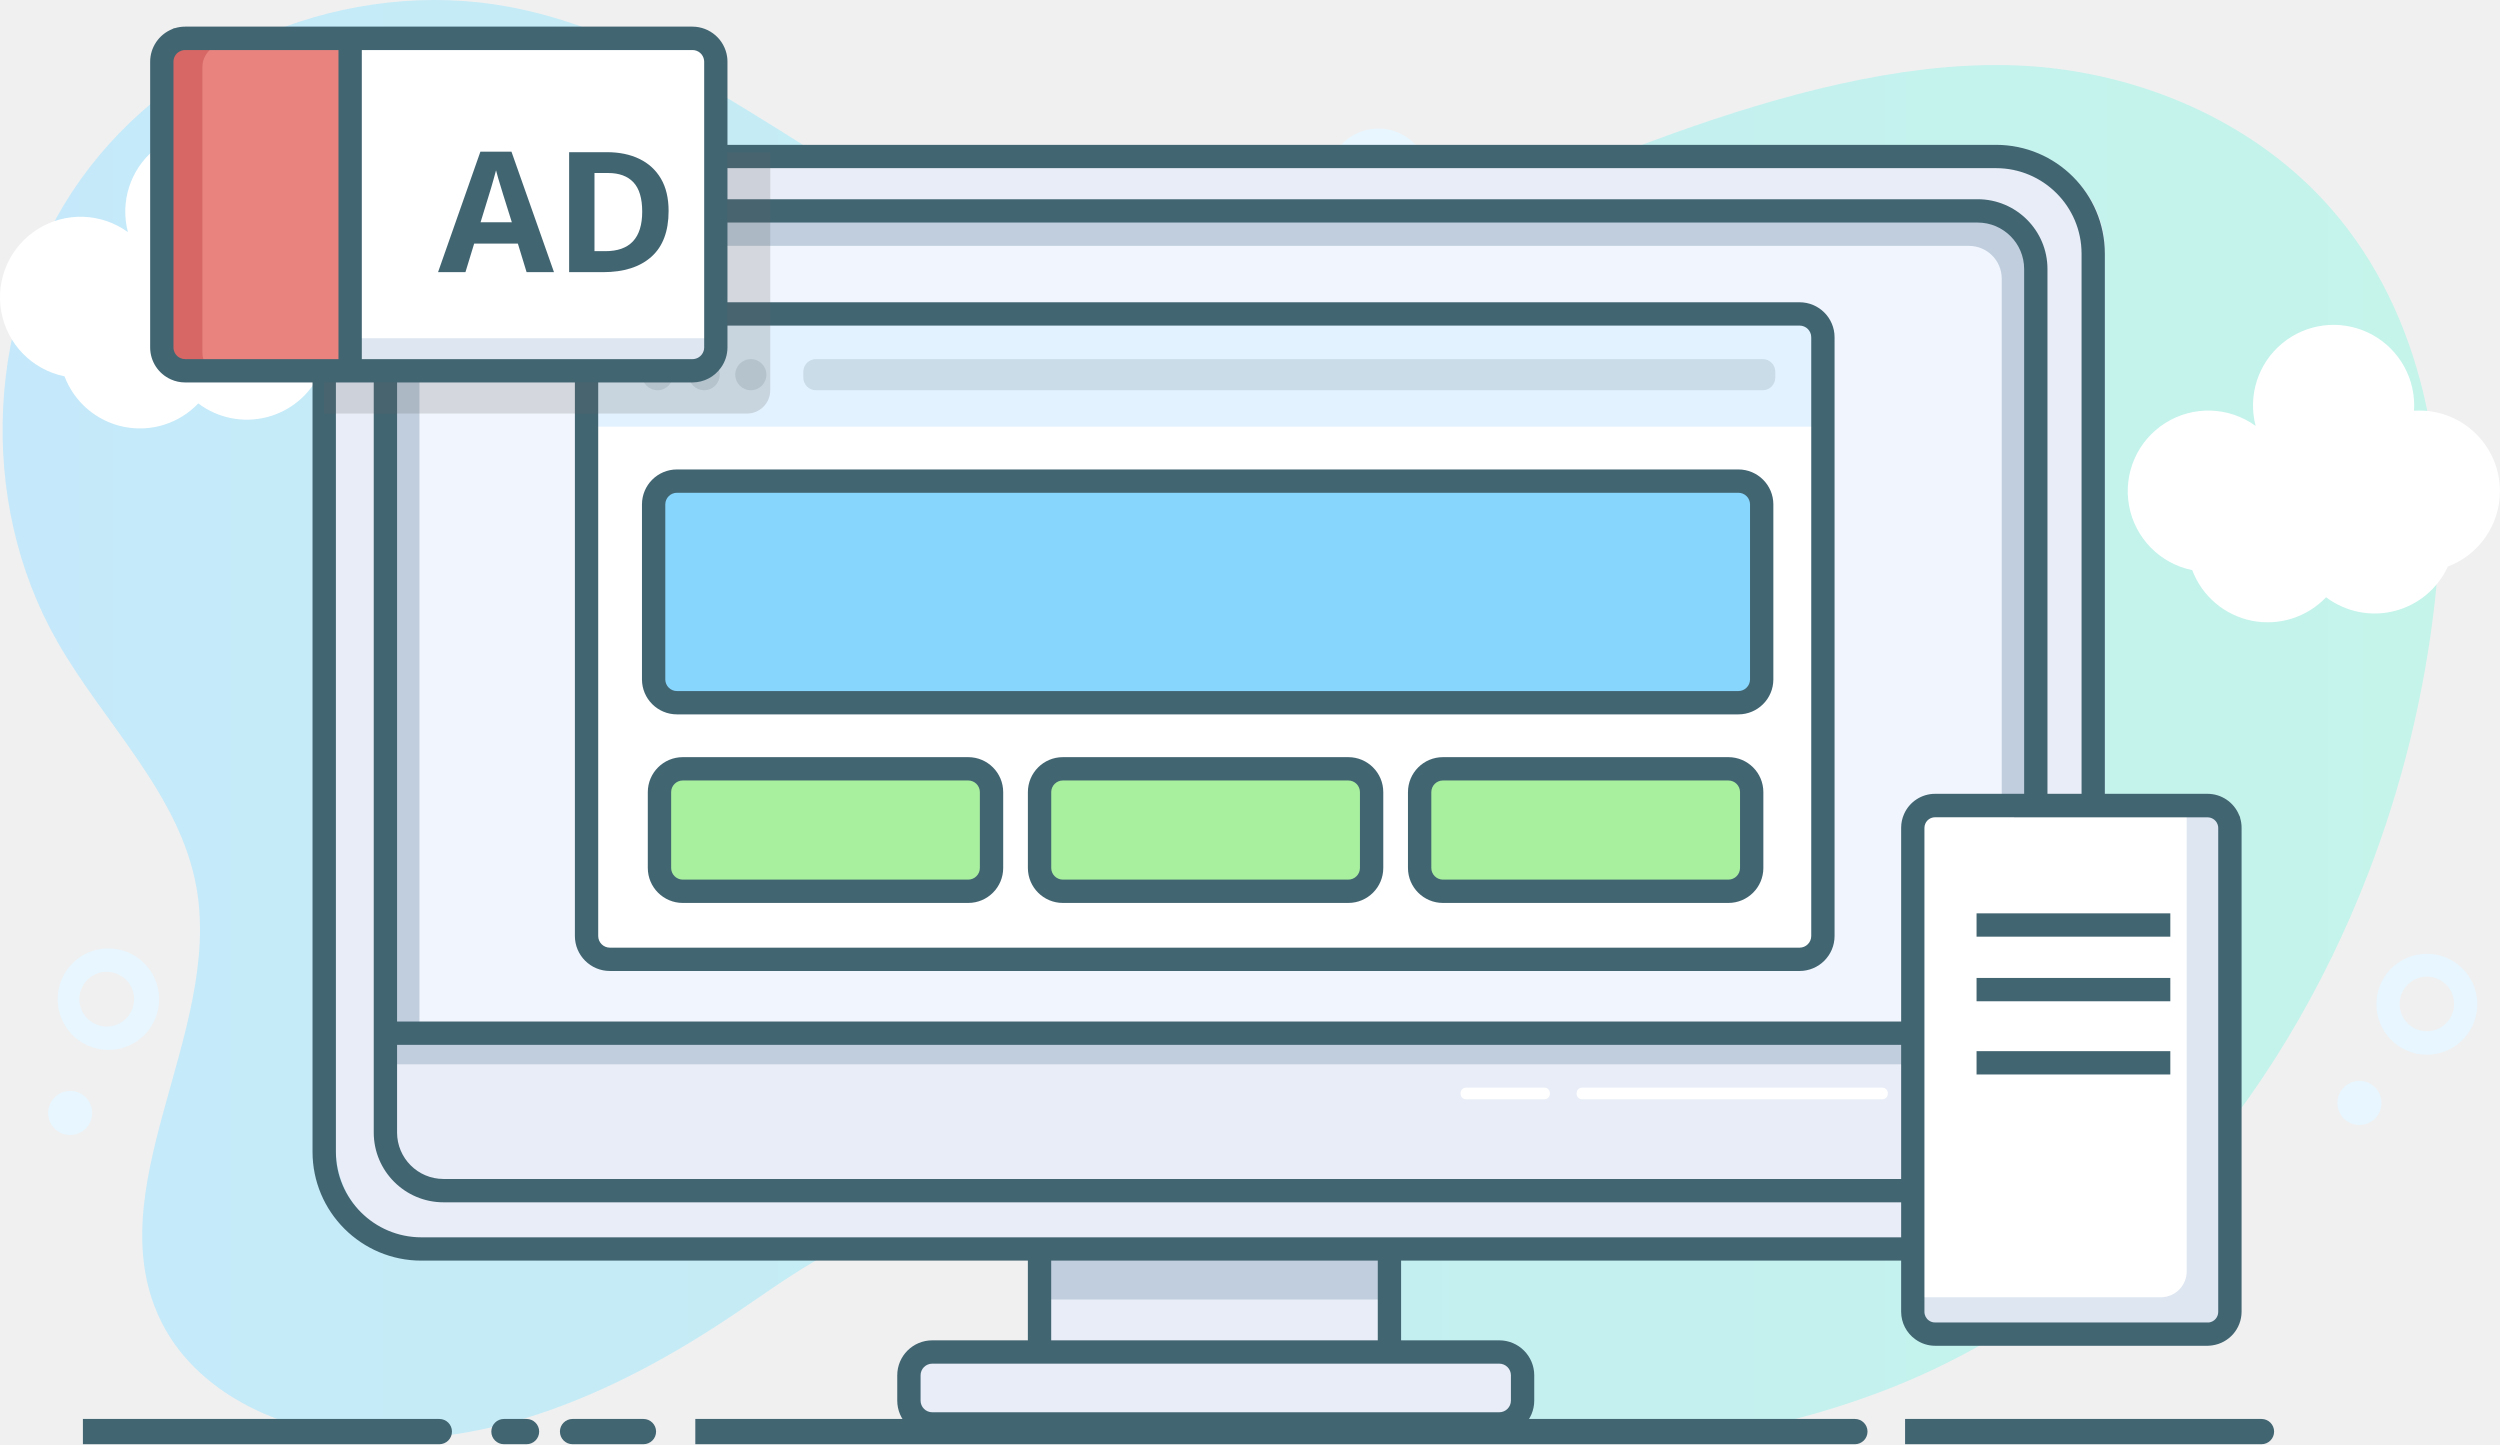
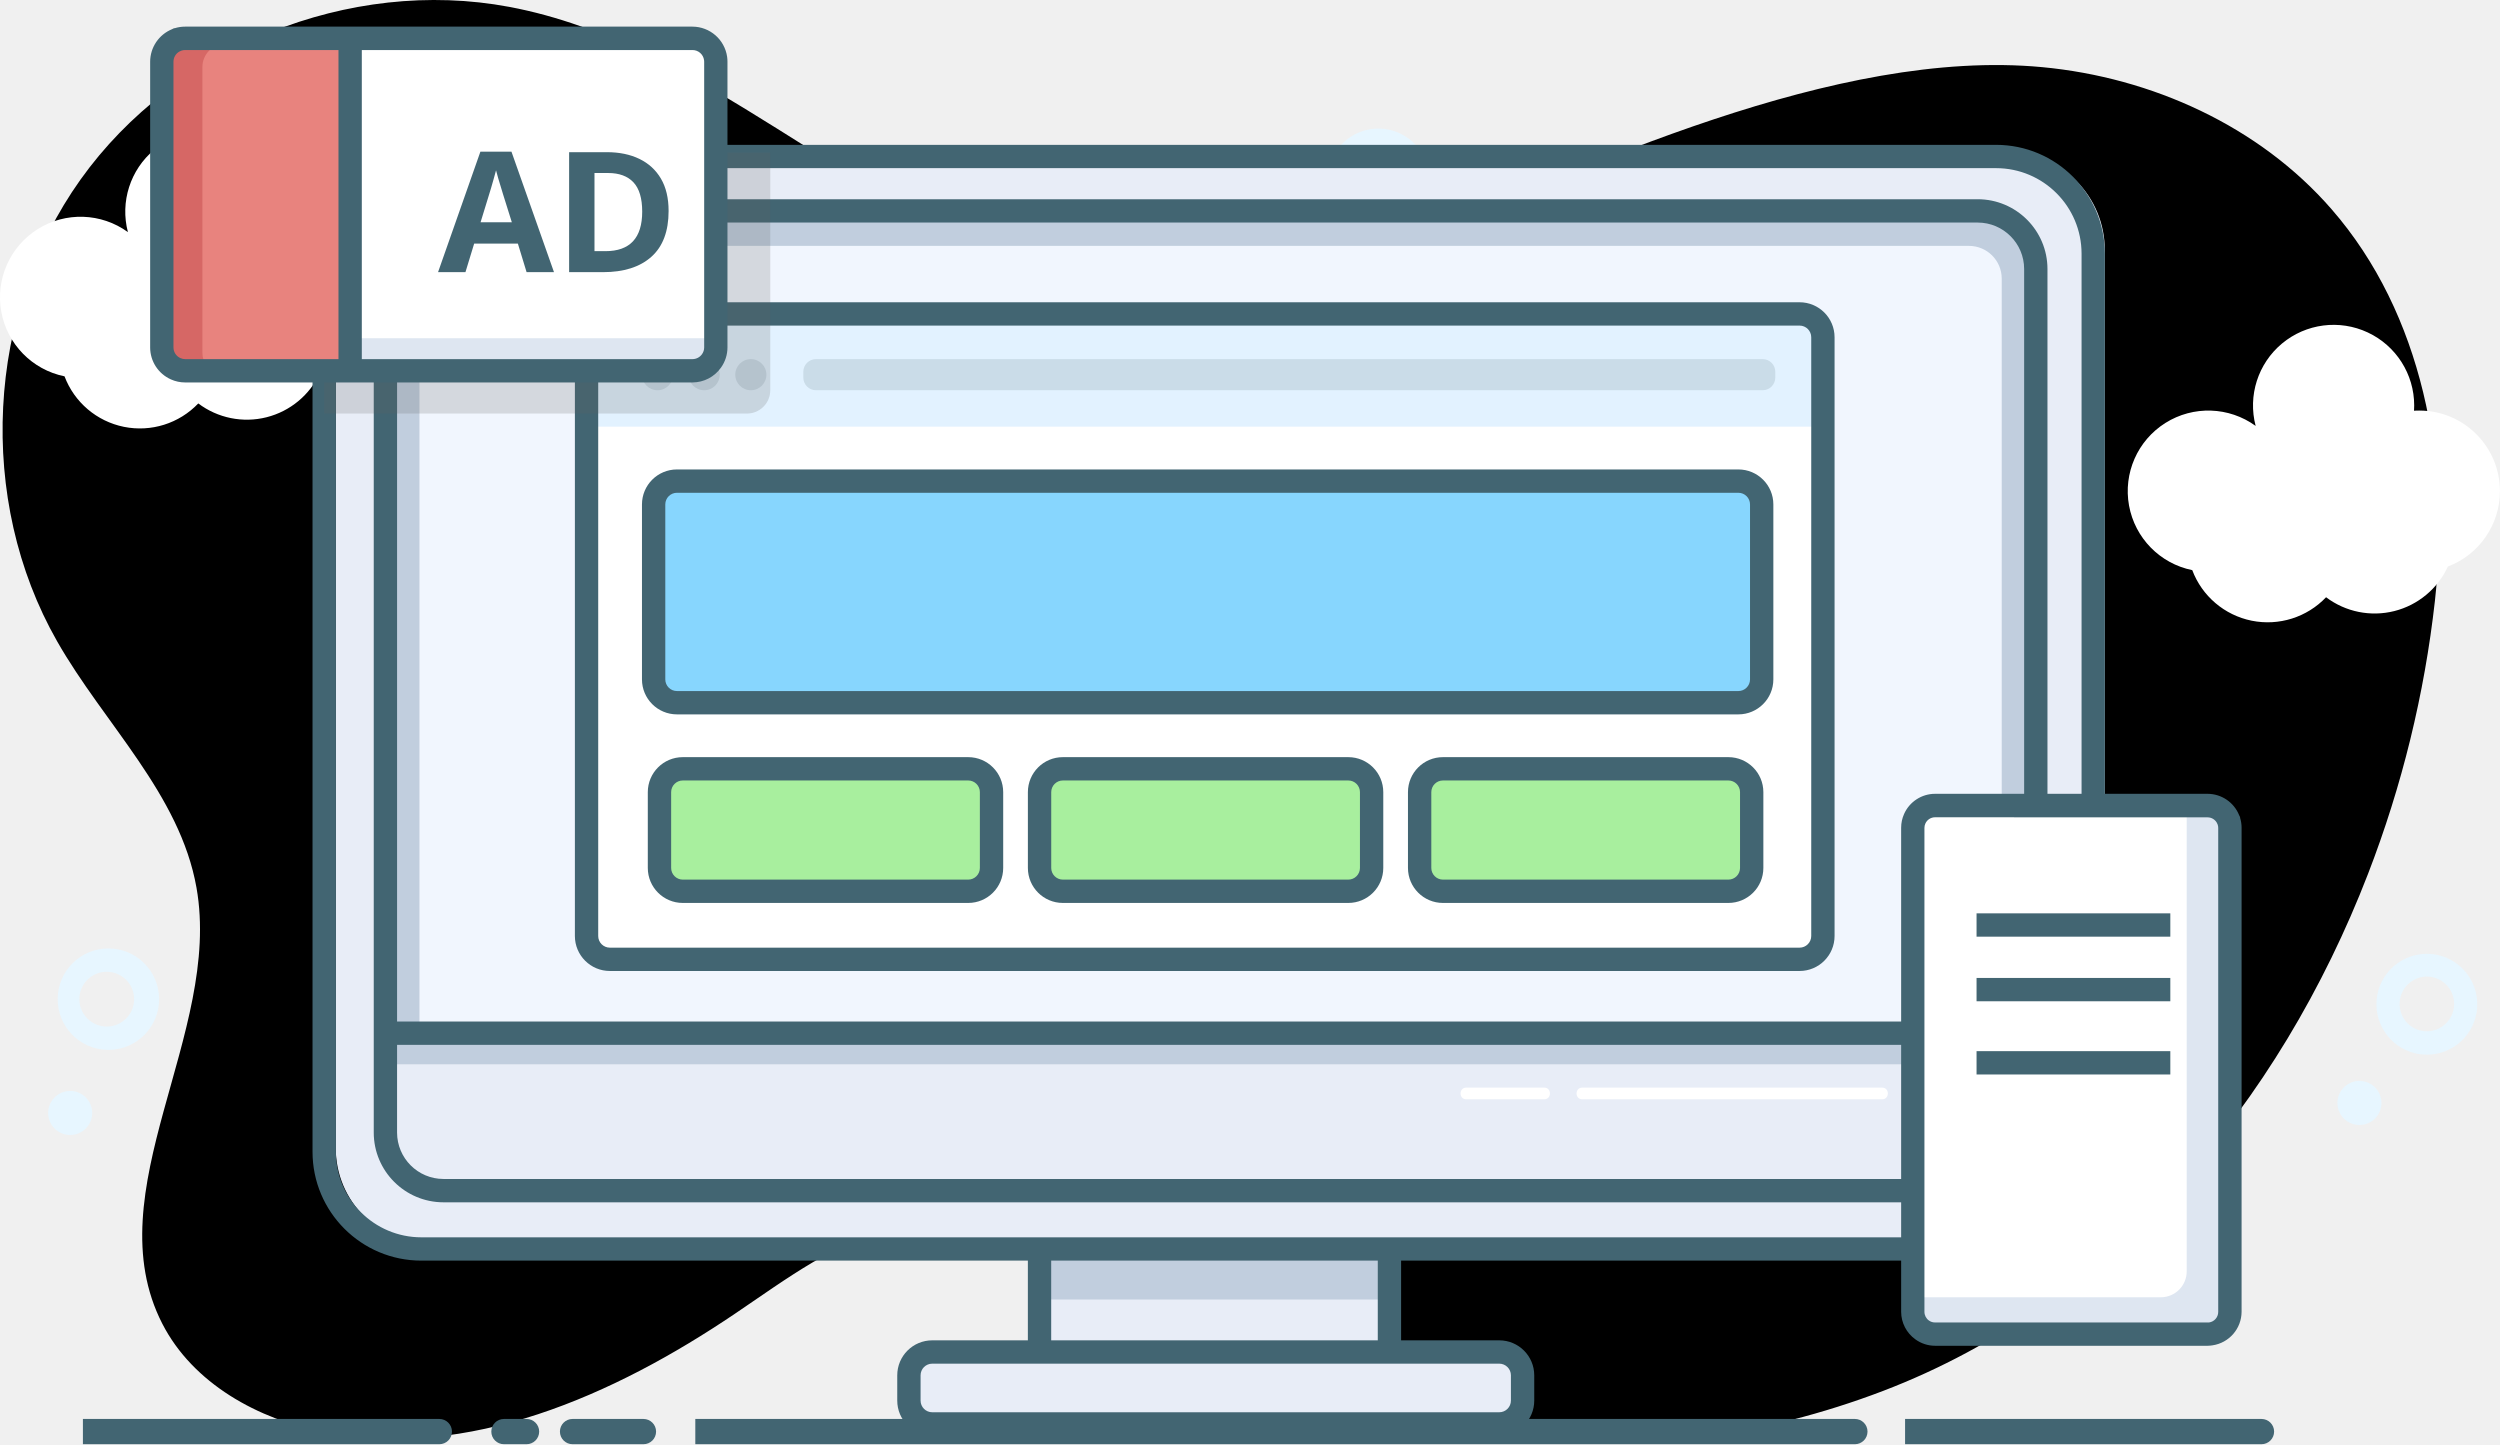
<svg xmlns="http://www.w3.org/2000/svg" viewBox="0 0 1286.04 742.93">
  <defs>
    <style>.cls-1{fill:url(#linear-gradient);}.cls-2{fill:#e7f6ff;}.cls-3{fill:none;}.cls-18,.cls-4{fill:#426572;}.cls-5{fill:#fff;}.cls-6{fill:#e8edf7;}.cls-7{fill:#c1cede;}.cls-8{fill:#f1f6fe;}.cls-9{fill:#e2f2ff;}.cls-10{fill:#cadce8;}.cls-11{fill:#87d6fe;}.cls-12{fill:#a8ef9e;}.cls-13,.cls-14{fill:#606060;}.cls-13{opacity:0.1;}.cls-14{opacity:0.2;}.cls-15{fill:#dee6f1;}.cls-16{fill:#e8837e;}.cls-17{fill:#d66765;}.cls-18{font-size:86.44px;font-family:Dosis-Bold, Dosis;font-weight:700;}</style>
    <linearGradient id="linear-gradient" x1="1.32" y1="371.19" x2="1254.6" y2="371.19" gradientUnits="userSpaceOnUse">
-       <stop offset="0" stop-color="#c5e9fa" />
-       <stop offset="1" stop-color="#c4f4ea" />
+       <stop offset="0" stopColor="#c5e9fa" />
+       <stop offset="1" stopColor="#c4f4ea" />
    </linearGradient>
  </defs>
  <g id="Layer_2" data-name="Layer 2">
    <g id="Layer_1-2" data-name="Layer 1">
      <path class="cls-1" d="M1218.18,449.46c-45.45,117.68-130.9,220.78-249.59,266.09a431.14,431.14,0,0,1-47.21,14.95C836.7,752.09,744.06,744.58,666,705.24c-33.13-16.71-63.34-38.79-96.59-55.26S498.19,622.73,462,630.86c-31.16,7-57.45,27.06-83.92,44.93-62.4,42.13-137.43,75.47-211.32,61-34-6.65-67.48-25.07-83.27-55.86-34.9-68.07,30.92-149,17.59-224.28-8.53-48.18-47.49-84.26-71.71-126.78C-12.08,257.14-7.18,160.53,41.42,92.38S179.74-11.92,262,3.54C362.31,22.4,438.15,107.29,535.69,137.33c61,18.77,127.23,13.17,185.49-11.55,94.13-39.95,223.45-101.22,329.38-91.24,56.33,5.31,111.58,30.31,148.76,73,47,53.89,61.09,130.4,53.25,201.46A563.35,563.35,0,0,1,1218.18,449.46Z" />
      <path class="cls-2" d="M1248.42,542.54a26.3,26.3,0,0,1-6.2-.75,25.94,25.94,0,1,1,6.2.75Zm0-40.18a14.09,14.09,0,0,0-3.32,27.77h0a14.08,14.08,0,1,0,3.32-27.77Z" />
      <circle class="cls-2" cx="1213.76" cy="567.4" r="11.33" transform="translate(376.29 1613.25) rotate(-76.37)" />
      <path class="cls-2" d="M55.19,540.07a26.09,26.09,0,1,1,1.14,0Zm0-40.17H54.6a14.09,14.09,0,1,0,.61,0Z" />
      <circle class="cls-2" cx="36.08" cy="572.54" r="11.33" transform="translate(-24.62 2.08) rotate(-2.47)" />
      <path class="cls-2" d="M709.08,118.26A26.06,26.06,0,1,1,724,113.55,26.07,26.07,0,0,1,709.08,118.26ZM709,78.1a14.14,14.14,0,1,0,2.47.22A14.17,14.17,0,0,0,709,78.1Z" />
      <circle class="cls-2" cx="649.4" cy="107.59" r="11.33" transform="translate(55.91 392.32) rotate(-35.04)" />
      <rect class="cls-3" x="713.36" y="105.14" width="44.48" height="44.48" />
      <rect class="cls-3" x="713.36" y="105.14" width="44.48" height="44.48" />
      <path class="cls-4" d="M839.66,724.13" />
      <path class="cls-5" d="M1286,252.66a41.46,41.46,0,0,0-41.46-41.46c-.92,0-1.83,0-2.73.09.06-.9.09-1.81.09-2.73a41.46,41.46,0,1,0-81.56,10.54,41.46,41.46,0,1,0-32.61,74.19,41.46,41.46,0,0,0,68.84,13.94,41.46,41.46,0,0,0,62.66-15.8A41.47,41.47,0,0,0,1286,252.66Z" />
      <path class="cls-5" d="M191.45,153A41.46,41.46,0,0,0,150,111.5c-.92,0-1.83,0-2.73.09.06-.9.09-1.81.09-2.73A41.46,41.46,0,1,0,65.8,119.4a41.46,41.46,0,1,0-32.61,74.19A41.46,41.46,0,0,0,102,207.53a41.46,41.46,0,0,0,62.66-15.8A41.47,41.47,0,0,0,191.45,153Z" />
      <path class="cls-4" d="M954.18,742.93H357.68v-13h596.5a6.5,6.5,0,1,1,0,13Z" />
      <path class="cls-4" d="M331,742.93H294.53a6.5,6.5,0,0,1,0-13H331a6.5,6.5,0,1,1,0,13Z" />
      <path class="cls-4" d="M270.86,742.93H259.24a6.5,6.5,0,0,1,0-13h11.62a6.5,6.5,0,0,1,0,13Z" />
      <path class="cls-4" d="M1163.34,742.93H980v-13h183.34a6.5,6.5,0,0,1,0,13Z" />
      <path class="cls-4" d="M226,742.93H42.65v-13H226a6.5,6.5,0,1,1,0,13Z" />
      <rect class="cls-6" x="537.24" y="541.49" width="180" height="174" rx="12" ry="12" />
      <rect class="cls-7" x="537.24" y="613.49" width="180" height="55" />
      <path class="cls-4" d="M702.75,723.49h-156a18,18,0,0,1-18-18v-150a18,18,0,0,1,18-18h156a18,18,0,0,1,18,18v150A18,18,0,0,1,702.75,723.49Zm-156-174a6,6,0,0,0-6,6v150a6,6,0,0,0,6,6h156a6,6,0,0,0,6-6v-150a6,6,0,0,0-6-6Z" />
      <path class="cls-6" d="M1082.74,128.47v462a50,50,0,0,1-37.17,48.32h0a49.94,49.94,0,0,1-12.79,1.65H222.71a50,50,0,0,1-50-50v-462a49.78,49.78,0,0,1,7.38-26.16c.63-1,1.3-2,2-3a50.06,50.06,0,0,1,21.82-17.18h0a49.56,49.56,0,0,1,18.75-3.65h810.05A50,50,0,0,1,1082.74,128.47Z" />
      <path class="cls-4" d="M1026.77,648.49h-810a56,56,0,0,1-56-56v-462a55.76,55.76,0,0,1,15-38.11c.64-.7,1.36-1.43,2.24-2.28a55.74,55.74,0,0,1,38.76-15.59h810a56,56,0,0,1,56,56v462a55.94,55.94,0,0,1-56,56Zm-810-562a43.74,43.74,0,0,0-30.45,12.26c-.69.66-1.24,1.22-1.73,1.75a43.83,43.83,0,0,0-11.8,30v462a44,44,0,0,0,44,44h810a43.94,43.94,0,0,0,44-44v-462a44,44,0,0,0-44-44Z" />
      <rect class="cls-7" x="198.26" y="110.49" width="849" height="504" rx="29.87" ry="29.87" />
      <path class="cls-8" d="M232.62,126.49h780.26a16.84,16.84,0,0,1,16.84,16.84V533.49a0,0,0,0,1,0,0H215.78a0,0,0,0,1,0,0V143.33A16.84,16.84,0,0,1,232.62,126.49Z" />
      <path class="cls-6" d="M1045.26,531.49v51.13a29.88,29.88,0,0,1-29.87,29.87H226.13a29.87,29.87,0,0,1-29.87-29.87V531.49h17.53v2h813.94v-2Z" />
      <rect class="cls-7" x="198.73" y="529.49" width="847" height="18" />
      <rect class="cls-4" x="200.76" y="525.49" width="844" height="12" />
      <rect class="cls-5" x="299.73" y="161.49" width="636" height="332" rx="12" ry="12" />
      <polygon class="cls-9" points="309.73 219.49 937.73 219.49 937.73 177.31 925.73 161.49 375.73 161.49 321.73 161.49 301.73 177.31 301.73 219.49 309.73 219.49" />
      <path class="cls-4" d="M925.73,499.49h-612a18,18,0,0,1-18-18v-308a18,18,0,0,1,18-18h612a18,18,0,0,1,18,18v308A18,18,0,0,1,925.73,499.49Zm-612-332a6,6,0,0,0-6,6v308a6,6,0,0,0,6,6h612a6,6,0,0,0,6-6v-308a6,6,0,0,0-6-6Z" />
      <rect class="cls-6" x="466.24" y="694.49" width="315.68" height="37" rx="12" ry="12" />
      <path class="cls-4" d="M771.24,738.49H479.56a18,18,0,0,1-18-18v-13a18,18,0,0,1,18-18H771.24a18,18,0,0,1,18,18v13A18,18,0,0,1,771.24,738.49Zm-291.68-37a6,6,0,0,0-6,6v13a6,6,0,0,0,6,6H771.24a6,6,0,0,0,6-6v-13a6,6,0,0,0-6-6Z" />
      <circle class="cls-10" cx="338.24" cy="192.74" r="8" />
      <circle class="cls-10" cx="362.24" cy="192.74" r="8" />
      <circle class="cls-10" cx="386.24" cy="192.74" r="8" />
      <rect class="cls-10" x="413.24" y="184.74" width="500" height="16" rx="6.5" ry="6.5" />
      <rect class="cls-11" x="337.24" y="245.49" width="570" height="114" rx="12" ry="12" />
      <path class="cls-4" d="M894.24,367.49h-546a18,18,0,0,1-18-18v-90a18,18,0,0,1,18-18h546a18,18,0,0,1,18,18v90A18,18,0,0,1,894.24,367.49Zm-546-114a6,6,0,0,0-6,6v90a6,6,0,0,0,6,6h546a6,6,0,0,0,6-6v-90a6,6,0,0,0-6-6Z" />
      <rect class="cls-12" x="341.39" y="394.49" width="170.81" height="63" rx="12" ry="12" />
      <path class="cls-4" d="M498.06,464.49H351.24a18,18,0,0,1-18-18v-39a18,18,0,0,1,18-18H498.06a18,18,0,0,1,18,18v39A18,18,0,0,1,498.06,464.49Zm-146.81-63a6,6,0,0,0-6,6v39a6,6,0,0,0,6,6H498.06a6,6,0,0,0,6-6v-39a6,6,0,0,0-6-6Z" />
      <rect class="cls-12" x="536.91" y="394.49" width="170.81" height="63" rx="12" ry="12" />
      <path class="cls-4" d="M693.58,464.49H546.76a18,18,0,0,1-18-18v-39a18,18,0,0,1,18-18H693.58a18,18,0,0,1,18,18v39A18,18,0,0,1,693.58,464.49Zm-146.81-63a6,6,0,0,0-6,6v39a6,6,0,0,0,6,6H693.58a6,6,0,0,0,6-6v-39a6,6,0,0,0-6-6Z" />
      <rect class="cls-12" x="732.43" y="394.49" width="170.81" height="63" rx="12" ry="12" />
      <path class="cls-4" d="M889.1,464.49H742.28a18,18,0,0,1-18-18v-39a18,18,0,0,1,18-18H889.1a18,18,0,0,1,18,18v39A18,18,0,0,1,889.1,464.49Zm-146.81-63a6,6,0,0,0-6,6v39a6,6,0,0,0,6,6H889.1a6,6,0,0,0,6-6v-39a6,6,0,0,0-6-6Z" />
      <path class="cls-4" d="M1017.38,618.49H228.13a35.91,35.91,0,0,1-35.87-35.87V138.36a35.91,35.91,0,0,1,35.87-35.87h789.25a35.91,35.91,0,0,1,35.87,35.87V582.61A35.91,35.91,0,0,1,1017.38,618.49Zm-789.25-504a23.9,23.9,0,0,0-23.87,23.87V582.61a23.9,23.9,0,0,0,23.87,23.87h789.25a23.9,23.9,0,0,0,23.87-23.87V138.36a23.9,23.9,0,0,0-23.87-23.87Z" />
      <path class="cls-13" d="M111.12,192.39a11.8,11.8,0,0,0,5,1.1h-5Z" />
      <path class="cls-14" d="M396.24,78.49V200.74a12,12,0,0,1-12,12H166.75v-22H111.12V51.49a12,12,0,0,1,12-12H368.24v39Z" />
      <rect class="cls-5" x="83.12" y="17.49" width="285" height="171" rx="12" ry="12" transform="translate(451.24 205.97) rotate(180)" />
      <rect class="cls-15" x="181.12" y="173.99" width="185" height="11" />
      <path class="cls-16" d="M85.24,177.74v-147a12,12,0,0,1,12-12h84.88v171H97.24A12,12,0,0,1,85.24,177.74Z" />
      <path class="cls-17" d="M111.12,192.39a11.8,11.8,0,0,0,5,1.1h-17a12,12,0,0,1-8.74-3.79,12.24,12.24,0,0,1-2.29-3.5,13.48,13.48,0,0,1-.48-1.31,11.94,11.94,0,0,1-.49-3.4v-147a12,12,0,0,1,12-12h17a12,12,0,0,0-12,12v147a11.88,11.88,0,0,0,2.27,7,11.24,11.24,0,0,0,1,1.25,14.41,14.41,0,0,0,1.07,1A11.76,11.76,0,0,0,111.12,192.39Z" />
      <path class="cls-4" d="M356.24,196.74h-261a17.74,17.74,0,0,1-7.32-1.57,18,18,0,0,1-10.68-16.43v-147A18.12,18.12,0,0,1,88.54,15l1-.5h.38a17.7,17.7,0,0,1,5.3-.8h261a18.08,18.08,0,0,1,17.82,15.49,17.27,17.27,0,0,1,.18,2.51v147a17.84,17.84,0,0,1-3.35,10.43A18,18,0,0,1,356.24,196.74Zm-264-170.2a6,6,0,0,0-3,5.2v147a6,6,0,0,0,3.58,5.48,5.83,5.83,0,0,0,2.42.52h261a6,6,0,0,0,4.88-2.54,5.92,5.92,0,0,0,1.12-3.46v-147a5.41,5.41,0,0,0-.06-.79,6,6,0,0,0-5.94-5.21h-261a5.76,5.76,0,0,0-1.93.32Z" />
      <rect class="cls-4" x="174.12" y="21.49" width="12" height="168" />
      <text class="cls-18" transform="translate(225.34 140)">AD</text>
      <path class="cls-4" d="M1006.24,513.49" />
      <rect class="cls-5" x="931.76" y="468.67" width="271.87" height="163.12" rx="12" ry="12" transform="translate(517.45 1617.92) rotate(-90)" />
      <path class="cls-15" d="M1149.24,430.92V676.2A13.33,13.33,0,0,1,1136,689.49H999.42a13.33,13.33,0,0,1-13.29-13.29v-8.86h125.46A13.33,13.33,0,0,0,1124.88,654V417.63H1136A13.33,13.33,0,0,1,1149.24,430.92Z" />
      <path class="cls-4" d="M1135.65,692.29H995.43A17.3,17.3,0,0,1,985.32,689a17.48,17.48,0,0,1-7.34-14.2v-249a17.2,17.2,0,0,1,1.52-7.1,17.46,17.46,0,0,1,15.93-10.35h140.23a17.56,17.56,0,0,1,16.19,11l.49,1v.35a17.18,17.18,0,0,1,.77,5.1v249a17.53,17.53,0,0,1-15,17.27A16.87,16.87,0,0,1,1135.65,692.29ZM995.43,420.42a5.46,5.46,0,0,0-5,3.25,5.3,5.3,0,0,0-.47,2.2v249a5.47,5.47,0,0,0,2.31,4.43,5.37,5.37,0,0,0,3.14,1h140.23a4.89,4.89,0,0,0,.72,0,5.48,5.48,0,0,0,4.73-5.4v-249a5.2,5.2,0,0,0-.3-1.76l-.47-1a5.48,5.48,0,0,0-4.68-2.68Z" />
      <rect class="cls-4" x="1016.77" y="503.07" width="99.68" height="12" />
      <rect class="cls-4" x="1016.77" y="469.84" width="99.68" height="12" />
      <rect class="cls-4" x="1016.77" y="540.73" width="99.68" height="12" />
      <path class="cls-5" d="M813.91,565.49H968.24c3.86,0,3.87-6,0-6H813.91c-3.86,0-3.87,6,0,6Z" />
      <path class="cls-5" d="M754.24,565.49h40.17c3.86,0,3.87-6,0-6H754.24c-3.86,0-3.87,6,0,6Z" />
    </g>
  </g>
</svg>
